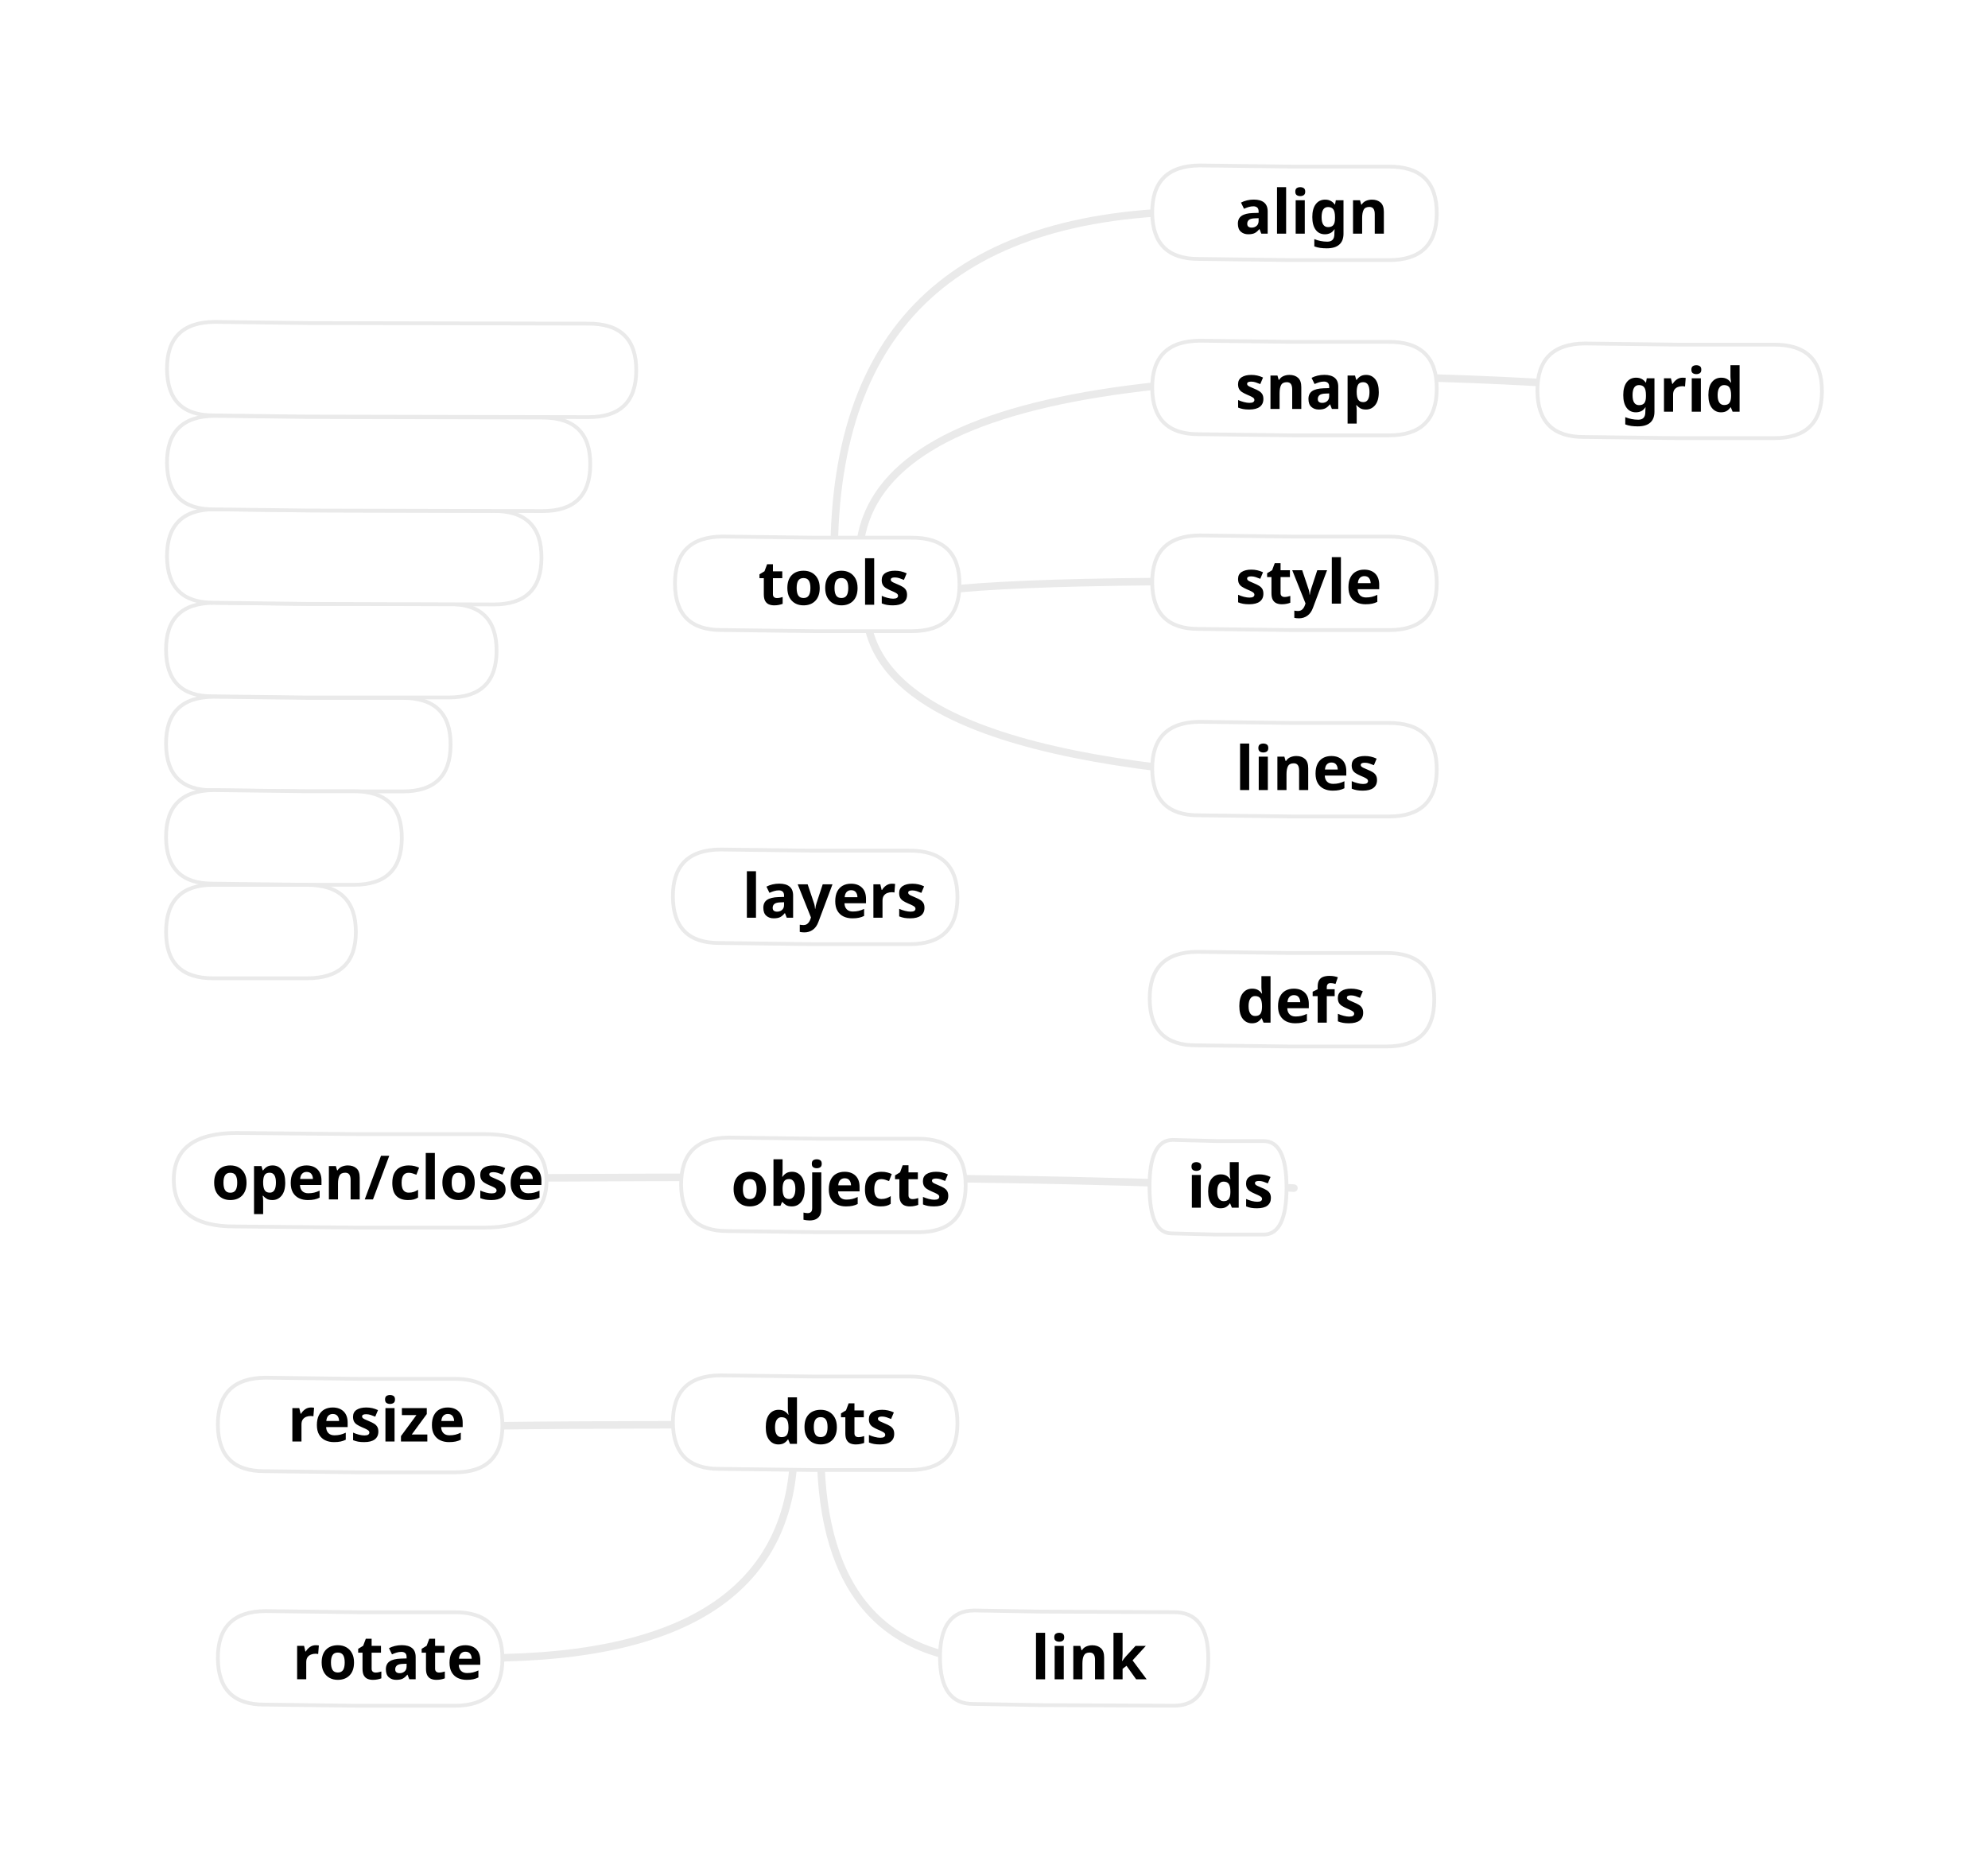
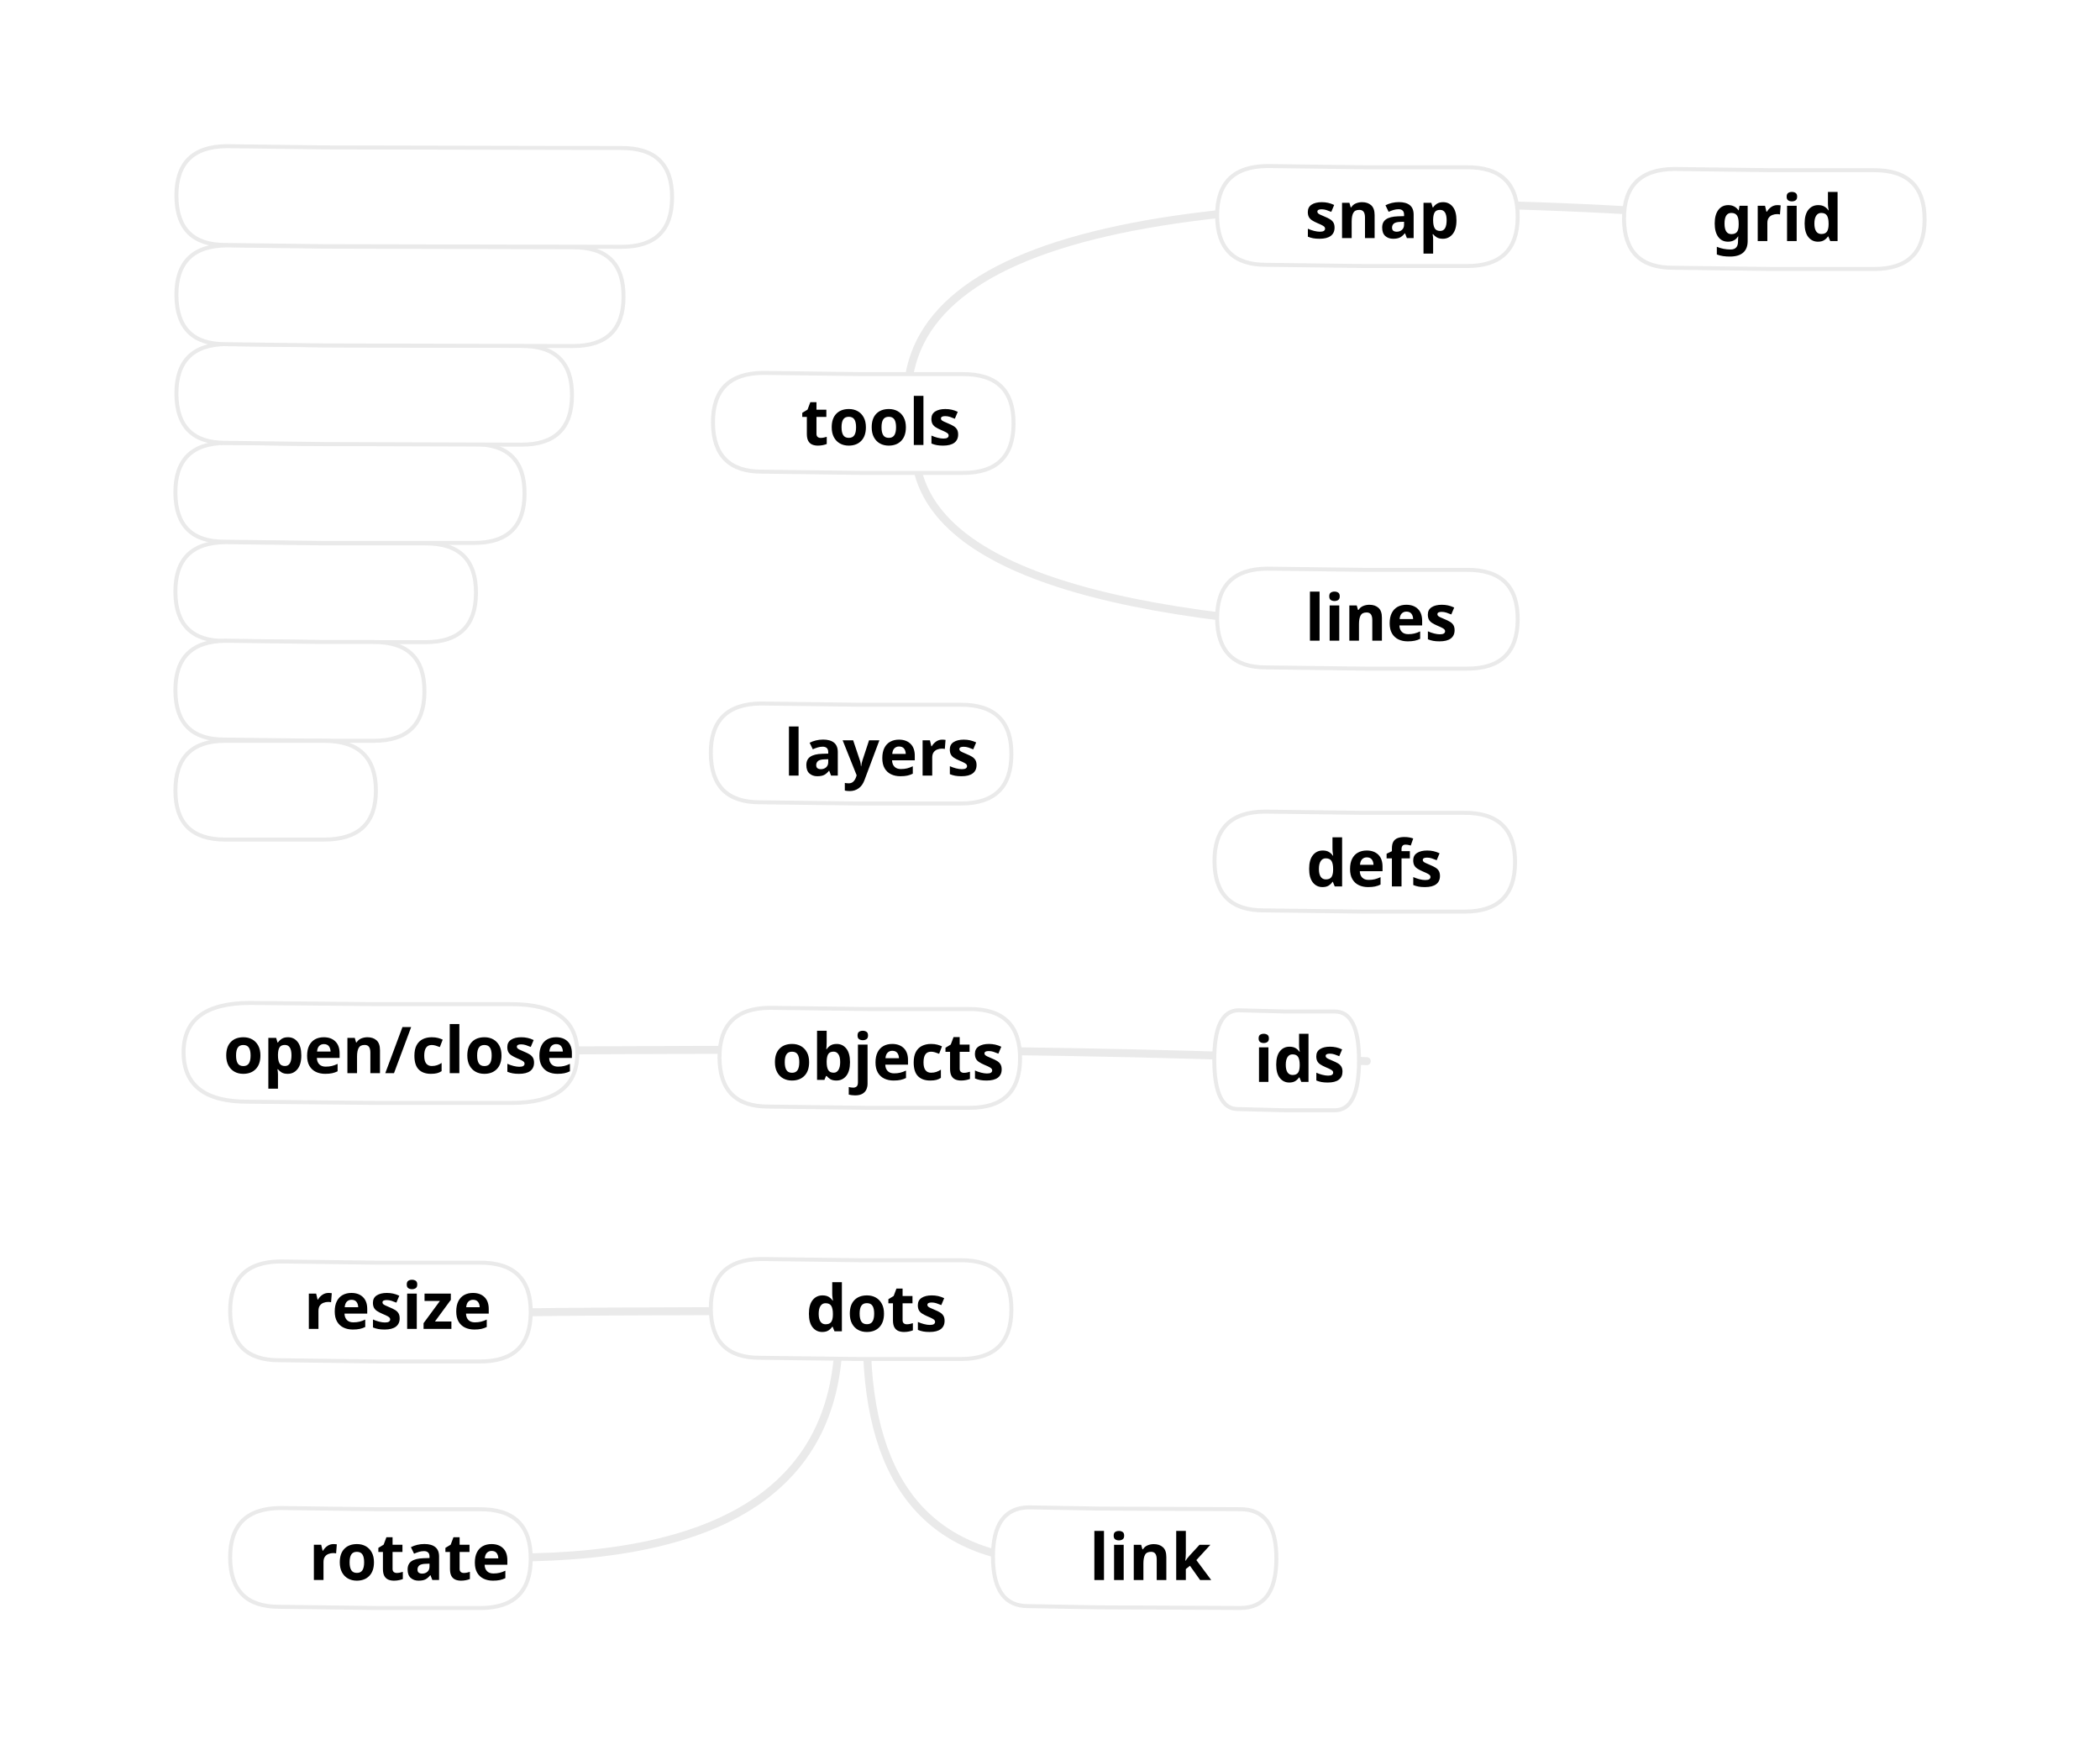
- <svg xmlns="http://www.w3.org/2000/svg" xmlns:ns1="http://svgjs.com/svgjs" width="100%" height="100%" version="1.1" style="stroke-linecap: round; stroke-linejoin: round; background: rgba(255, 255, 255, 0);" viewBox="-2.765 -59.226 2110.823 1975.525">
+ <svg xmlns="http://www.w3.org/2000/svg" xmlns:ns1="http://svgjs.com/svgjs" width="100%" height="100%" version="1.1" style="stroke-linecap: round; stroke-linejoin: round; background: rgba(255, 255, 255, 0);" viewBox="-2.765 135.601 2110.823 1762.987">
  <path id="SvgjsPath49448" d="M19.177 156.132Q278.502 156.867 505.557 167.167 " style="stroke: rgb(234, 234, 234); stroke-opacity: 1; stroke-width: 8; fill: rgb(255, 255, 255); fill-opacity: 0;" transform="matrix(1,0,0,1,865.5411,1034.939)" />
  <path id="SvgjsPath49448" d="M339.761 205.073Q399.47 197.191 723.852 167.16 " style="stroke: rgb(234, 234, 234); stroke-opacity: 1; stroke-width: 8; fill: rgb(255, 255, 255); fill-opacity: 0;" transform="matrix(0.9957504,0.09209266,-0.09209266,0.9957504,136.6007,957.4874)" />
  <path id="SvgjsPath49448" d="M871.762 352.127Q363.831 337.754 362.14 167.16 " style="stroke: rgb(234, 234, 234); stroke-opacity: 1; stroke-width: 8; fill: rgb(255, 255, 255); fill-opacity: 0;" transform="matrix(1,0,0,1,554.5637,417.4052)" />
-   <path id="SvgjsPath49448" d="M-37.869 532.283Q-37.822 163.509 362.14 167.16 " style="stroke: rgb(234, 234, 234); stroke-opacity: 1; stroke-width: 8; fill: rgb(255, 255, 255); fill-opacity: 0;" transform="matrix(1,0,0,1,920.7789,-1.968876)" />
  <path id="SvgjsPath49448" d="M6.463 358.035Q-9.187 101.489 837.63 167.16 " style="stroke: rgb(234, 234, 234); stroke-opacity: 1; stroke-width: 8; fill: rgb(255, 255, 255); fill-opacity: 0;" transform="matrix(1,0,0,1,903.0594,187.047)" />
-   <path id="SvgjsPath49448" d="M0.525 192.647Q3.526 166.462 362.14 167.16 " style="stroke: rgb(234, 234, 234); stroke-opacity: 1; stroke-width: 8; fill: rgb(255, 255, 255); fill-opacity: 0;" transform="matrix(1,0,0,1,944.4047,390.8298)" />
  <path id="SvgjsPath49448" d="M3.24 490.75Q335.933 490.19 330.666 256.464 " style="stroke: rgb(234, 234, 234); stroke-opacity: 1; stroke-width: 8; fill: rgb(255, 255, 255); fill-opacity: 0;" transform="matrix(1,0,0,1,509.6725,1210.193)" />
  <path id="SvgjsPath49448" d="M539.766 38.483 " style="stroke: rgb(234, 234, 234); stroke-opacity: 1; stroke-width: 8; fill: rgb(255, 255, 255); fill-opacity: 0;" transform="matrix(1,0,0,1,718.1963,1003.263)" />
  <path id="SvgjsPath49448" d="M539.766 38.483 " style="stroke: rgb(234, 234, 234); stroke-opacity: 1; stroke-width: 8; fill: rgb(255, 255, 255); fill-opacity: 0;" transform="matrix(1,0,0,1,718.1963,1003.263)" />
  <path id="SvgjsPath49448" d="M388.761 107.715 " style="stroke: rgb(234, 234, 234); stroke-opacity: 1; stroke-width: 8; fill: rgb(255, 255, 255); fill-opacity: 0;" transform="matrix(1,0,0,1,998.9467,1052.135)" />
  <path id="SvgjsPath49448" d="M539.766 38.483 " style="stroke: rgb(234, 234, 234); stroke-opacity: 1; stroke-width: 8; fill: rgb(255, 255, 255); fill-opacity: 0;" transform="matrix(1,0,0,1,718.1963,1003.263)" />
  <path id="SvgjsPath49448" d="M539.766 38.483 " style="stroke: rgb(234, 234, 234); stroke-opacity: 1; stroke-width: 8; fill: rgb(255, 255, 255); fill-opacity: 0;" transform="matrix(1,0,0,1,718.1963,1003.263)" />
  <path id="SvgjsPath49448" d="M339.761 205.073Q399.47 197.191 723.852 167.16 " style="stroke: rgb(234, 234, 234); stroke-opacity: 1; stroke-width: 8; fill: rgb(255, 255, 255); fill-opacity: 0;" transform="matrix(0.9957504,0.09209266,-0.09209266,0.9957504,158.6327,1220.04)" />
  <path id="SvgjsPath49448" d="M388.761 107.715 " style="stroke: rgb(234, 234, 234); stroke-opacity: 1; stroke-width: 8; fill: rgb(255, 255, 255); fill-opacity: 0;" transform="matrix(1,0,0,1,998.9467,1052.135)" />
  <path id="SvgjsPath49448" d="M140.116 -53.803Q142.898 166.719 336.127 167.214 " style="stroke: rgb(234, 234, 234); stroke-opacity: 1; stroke-width: 8; fill: rgb(255, 255, 255); fill-opacity: 0;" transform="matrix(1,0,0,1,728.4111,1537.974)" />
  <g id="SvgjsG82460" transform="matrix(1,0,0,1,1352.042,1446.037)">
    <path id="SvgjsPath2981" d="M-22.745 -100.5L118.576 -99.878Q155.813 -100.369 155.512 -49.751Q155.296 -0.616 119.278 -0.616L-22.915 -1.237L-93.975 -2.462Q-129.025 -2.256 -129.366 -51.322Q-129.652 -101.332 -93.186 -101.724L-22.745 -100.5 " style="stroke: rgb(234, 234, 234); stroke-opacity: 1; stroke-width: 4; fill: rgb(255, 255, 255); fill-opacity: 1;" transform="matrix(1,0,0,1,-227.3675,306.2011)" />
    <text id="SvgjsText38563" font-family="Noteworthy" font-size="64.931" font-weight="bold" font-style="normal" style="stroke: rgb(0, 0, 0); stroke-opacity: 0; stroke-width: 4; fill: rgb(0, 0, 0); fill-opacity: 1;" transform="matrix(1,0,0,1,-259.864,202.8715)" ns1:data="{&quot;leading&quot;:&quot;1.15&quot;}">
      <tspan id="SvgjsTspan80846" dy="74.671" x="0" ns1:data="{&quot;newLined&quot;:true}">link</tspan>
    </text>
  </g>
  <g id="SvgjsG82679" transform="matrix(1,0,0,1,1322.666,1463.215)">
    <path id="SvgjsPath2981" d="M19.445 -100.5L121.203 -100.5Q173.175 -100.99 172.754 -50.372Q172.453 -1.237 122.183 -1.237L19.208 -1.237L-79.971 -2.462Q-128.889 -2.256 -129.365 -51.322Q-129.765 -101.332 -78.869 -101.724L19.445 -100.5 " style="stroke: rgb(234, 234, 234); stroke-opacity: 1; stroke-width: 4; fill: rgb(255, 255, 255); fill-opacity: 1;" transform="matrix(1,0,0,1,-964.7179,289.6945)" />
    <text id="SvgjsText38563" font-family="Noteworthy" font-size="64.931" font-weight="bold" font-style="normal" style="stroke: rgb(0, 0, 0); stroke-opacity: 0; stroke-width: 4; fill: rgb(0, 0, 0); fill-opacity: 1;" transform="matrix(1,0,0,1,-1015.002,185.6432)" ns1:data="{&quot;leading&quot;:&quot;1.15&quot;}">
      <tspan id="SvgjsTspan59330" dy="74.671" x="0" ns1:data="{&quot;newLined&quot;:true}">rotate</tspan>
    </text>
  </g>
  <g id="SvgjsG85297" transform="matrix(1,0,0,1,84.56595,991.116)">
    <path id="SvgjsPath2981" d="M19.445 -100.5L121.203 -100.5Q173.175 -100.99 172.754 -50.372Q172.453 -1.237 122.183 -1.237L19.208 -1.237L-79.971 -2.462Q-128.889 -2.256 -129.365 -51.322Q-129.765 -101.332 -78.869 -101.724L19.445 -100.5 " style="stroke: rgb(234, 234, 234); stroke-opacity: 1; stroke-width: 4; fill: rgb(255, 255, 255); fill-opacity: 1;" transform="matrix(1,0,0,1,756.5142,-46.75073)" />
    <text id="SvgjsText38563" font-family="Noteworthy" font-size="64.931" font-weight="bold" font-style="normal" style="stroke: rgb(0, 0, 0); stroke-opacity: 0; stroke-width: 4; fill: rgb(0, 0, 0); fill-opacity: 1;" transform="matrix(1,0,0,1,700.6227,-150.7245)" ns1:data="{&quot;leading&quot;:&quot;1.15&quot;}">
      <tspan id="SvgjsTspan85135" dy="74.671" x="0" ns1:data="{&quot;newLined&quot;:true}">layers</tspan>
    </text>
  </g>
  <g id="SvgjsG85683" transform="matrix(1,0,0,1,80.83597,889.2043)">
    <path id="SvgjsPath2981" d="M19.445 -100.5L121.203 -100.5Q173.175 -100.99 172.754 -50.372Q172.453 -1.237 122.183 -1.237L19.208 -1.237L-79.971 -2.462Q-128.889 -2.256 -129.365 -51.322Q-129.765 -101.332 -78.869 -101.724L19.445 -100.5 " style="stroke: rgb(234, 234, 234); stroke-opacity: 1; stroke-width: 4; fill: rgb(255, 255, 255); fill-opacity: 1;" transform="matrix(1,0,0,1,762.4204,-277.1128)" />
    <text id="SvgjsText38563" font-family="Noteworthy" font-size="64.931" font-weight="bold" font-style="normal" style="stroke: rgb(0, 0, 0); stroke-opacity: 0; stroke-width: 4; fill: rgb(0, 0, 0); fill-opacity: 1;" transform="matrix(1,0,0,1,721.2958,-381.0865)" ns1:data="{&quot;leading&quot;:&quot;1.15&quot;}">
      <tspan id="SvgjsTspan85574" dy="74.671" x="0" ns1:data="{&quot;newLined&quot;:true}">tools</tspan>
    </text>
  </g>
-   <g id="SvgjsG2869" transform="matrix(1,0,0,1,79.59509,888.0499)">
-     <path id="SvgjsPath2981" d="M19.445 -100.5L121.203 -100.5Q173.175 -100.99 172.754 -50.372Q172.453 -1.237 122.183 -1.237L19.208 -1.237L-79.971 -2.462Q-128.889 -2.256 -129.365 -51.322Q-129.765 -101.332 -78.869 -101.724L19.445 -100.5 " style="stroke: rgb(234, 234, 234); stroke-opacity: 1; stroke-width: 4; fill: rgb(255, 255, 255); fill-opacity: 1;" transform="matrix(1,0,0,1,1270.398,-277.1127)" />
-     <text id="SvgjsText38563" font-family="Noteworthy" font-size="64.931" font-weight="bold" font-style="normal" style="stroke: rgb(0, 0, 0); stroke-opacity: 0; stroke-width: 4; fill: rgb(0, 0, 0); fill-opacity: 1;" transform="matrix(1,0,0,1,1229.273,-381.0865)" ns1:data="{&quot;leading&quot;:&quot;1.15&quot;}">
-       <tspan id="SvgjsTspan86013" dy="74.671" x="0" ns1:data="{&quot;newLined&quot;:true}">style</tspan>
-     </text>
-   </g>
  <g id="SvgjsG2982" transform="matrix(1,0,0,1,82.54846,888.0489)">
    <path id="SvgjsPath2981" d="M19.445 -100.5L121.203 -100.5Q173.175 -100.99 172.754 -50.372Q172.453 -1.237 122.183 -1.237L19.208 -1.237L-79.971 -2.462Q-128.889 -2.256 -129.365 -51.322Q-129.765 -101.332 -78.869 -101.724L19.445 -100.5 " style="stroke: rgb(234, 234, 234); stroke-opacity: 1; stroke-width: 4; fill: rgb(255, 255, 255); fill-opacity: 1;" transform="matrix(1,0,0,1,1267.444,-79.23787)" />
    <text id="SvgjsText38563" font-family="Noteworthy" font-size="64.931" font-weight="bold" font-style="normal" style="stroke: rgb(0, 0, 0); stroke-opacity: 0; stroke-width: 4; fill: rgb(0, 0, 0); fill-opacity: 1;" transform="matrix(1,0,0,1,1226.32,-183.2116)" ns1:data="{&quot;leading&quot;:&quot;1.15&quot;}">
      <tspan id="SvgjsTspan87916" dy="74.671" x="0" ns1:data="{&quot;newLined&quot;:true}">lines</tspan>
    </text>
  </g>
  <g id="SvgjsG3091" transform="matrix(1,0,0,1,78.06531,888.0508)">
    <path id="SvgjsPath2981" d="M19.445 -100.5L121.203 -100.5Q173.175 -100.99 172.754 -50.372Q172.453 -1.237 122.183 -1.237L19.208 -1.237L-79.971 -2.462Q-128.889 -2.256 -129.365 -51.322Q-129.765 -101.332 -78.869 -101.724L19.445 -100.5 " style="stroke: rgb(234, 234, 234); stroke-opacity: 1; stroke-width: 4; fill: rgb(255, 255, 255); fill-opacity: 1;" transform="matrix(1,0,0,1,1680.917,-480.8946)" />
    <text id="SvgjsText38563" font-family="Noteworthy" font-size="64.931" font-weight="bold" font-style="normal" style="stroke: rgb(0, 0, 0); stroke-opacity: 0; stroke-width: 4; fill: rgb(0, 0, 0); fill-opacity: 1;" transform="matrix(1,0,0,1,1639.792,-584.8684)" ns1:data="{&quot;leading&quot;:&quot;1.15&quot;}">
      <tspan id="SvgjsTspan87363" dy="74.671" x="0" ns1:data="{&quot;newLined&quot;:true}">grid</tspan>
-     </text>
-   </g>
-   <g id="SvgjsG3200" transform="matrix(1,0,0,1,88.45422,888.0507)">
-     <path id="SvgjsPath2981" d="M19.445 -100.5L121.203 -100.5Q173.175 -100.99 172.754 -50.372Q172.453 -1.237 122.183 -1.237L19.208 -1.237L-79.971 -2.462Q-128.889 -2.256 -129.365 -51.322Q-129.765 -101.332 -78.869 -101.724L19.445 -100.5 " style="stroke: rgb(234, 234, 234); stroke-opacity: 1; stroke-width: 4; fill: rgb(255, 255, 255); fill-opacity: 1;" transform="matrix(1,0,0,1,1261.539,-669.9103)" />
-     <text id="SvgjsText38563" font-family="Noteworthy" font-size="64.931" font-weight="bold" font-style="normal" style="stroke: rgb(0, 0, 0); stroke-opacity: 0; stroke-width: 4; fill: rgb(0, 0, 0); fill-opacity: 1;" transform="matrix(1,0,0,1,1220.414,-773.884)" ns1:data="{&quot;leading&quot;:&quot;1.15&quot;}">
-       <tspan id="SvgjsTspan87084" dy="74.671" x="0" ns1:data="{&quot;newLined&quot;:true}">align</tspan>
    </text>
  </g>
  <g id="SvgjsG3309" transform="matrix(1,0,0,1,88.45422,888.0509)">
    <path id="SvgjsPath2981" d="M19.445 -100.5L121.203 -100.5Q173.175 -100.99 172.754 -50.372Q172.453 -1.237 122.183 -1.237L19.208 -1.237L-79.971 -2.462Q-128.889 -2.256 -129.365 -51.322Q-129.765 -101.332 -78.869 -101.724L19.445 -100.5 " style="stroke: rgb(234, 234, 234); stroke-opacity: 1; stroke-width: 4; fill: rgb(255, 255, 255); fill-opacity: 1;" transform="matrix(1,0,0,1,1261.539,-483.848)" />
    <text id="SvgjsText38563" font-family="Noteworthy" font-size="64.931" font-weight="bold" font-style="normal" style="stroke: rgb(0, 0, 0); stroke-opacity: 0; stroke-width: 4; fill: rgb(0, 0, 0); fill-opacity: 1;" transform="matrix(1,0,0,1,1220.414,-587.8218)" ns1:data="{&quot;leading&quot;:&quot;1.15&quot;}">
      <tspan id="SvgjsTspan86683" dy="74.671" x="0" ns1:data="{&quot;newLined&quot;:true}">snap</tspan>
    </text>
  </g>
  <g id="SvgjsG4260" transform="matrix(1,0,0,1,93.28909,1055.89)">
    <path id="SvgjsPath2981" d="M19.445 -100.5L121.203 -100.5Q173.175 -100.99 172.754 -50.372Q172.453 -1.237 122.183 -1.237L19.208 -1.237L-79.971 -2.462Q-128.889 -2.256 -129.365 -51.322Q-129.765 -101.332 -78.869 -101.724L19.445 -100.5 " style="stroke: rgb(234, 234, 234); stroke-opacity: 1; stroke-width: 4; fill: rgb(255, 255, 255); fill-opacity: 1;" transform="matrix(1,0,0,1,756.5144,194.3076)" />
    <text id="SvgjsText38563" font-family="Noteworthy" font-size="64.931" font-weight="bold" font-style="normal" style="stroke: rgb(0, 0, 0); stroke-opacity: 0; stroke-width: 4; fill: rgb(0, 0, 0); fill-opacity: 1;" transform="matrix(1,0,0,1,679.9494,90.33392)" ns1:data="{&quot;leading&quot;:&quot;1.15&quot;}">
      <tspan id="SvgjsTspan2701" dy="74.671" x="0" ns1:data="{&quot;newLined&quot;:true}">objects</tspan>
    </text>
  </g>
  <g id="SvgjsG4584" transform="matrix(1,0,0,1,98.07659,1049.154)">
    <path id="SvgjsPath2981" d="M65.566 -100.5L198.862 -100.5Q266.941 -100.99 266.391 -50.372Q265.996 -1.237 200.146 -1.237L65.256 -1.237L-64.661 -2.462Q-128.741 -2.256 -129.364 -51.322Q-129.888 -101.332 -63.218 -101.724L65.566 -100.5 " style="stroke: rgb(234, 234, 234); stroke-opacity: 1; stroke-width: 4; fill: rgb(255, 255, 255); fill-opacity: 1;" transform="matrix(1,0,0,1,213.0496,196.1445)" />
    <text id="SvgjsText38563" font-family="Noteworthy" font-size="64.931" font-weight="bold" font-style="normal" style="stroke: rgb(0, 0, 0); stroke-opacity: 0; stroke-width: 4; fill: rgb(0, 0, 0); fill-opacity: 1;" transform="matrix(1,0,0,1,123.6326,90.33475)" ns1:data="{&quot;leading&quot;:&quot;1.15&quot;}">
      <tspan id="SvgjsTspan1454" dy="74.671" x="0" ns1:data="{&quot;newLined&quot;:true}">open/close</tspan>
    </text>
  </g>
  <g id="SvgjsG5024" transform="matrix(1,0,0,1,94.95389,1047.758)">
    <path id="SvgjsPath2981" d="M19.445 -100.5L121.203 -100.5Q173.175 -100.99 172.754 -50.372Q172.453 -1.237 122.183 -1.237L19.208 -1.237L-79.971 -2.462Q-128.889 -2.256 -129.365 -51.322Q-129.765 -101.332 -78.869 -101.724L19.445 -100.5 " style="stroke: rgb(234, 234, 234); stroke-opacity: 1; stroke-width: 4; fill: rgb(255, 255, 255); fill-opacity: 1;" transform="matrix(1,0,0,1,746.1284,454.8958)" />
    <text id="SvgjsText38563" font-family="Noteworthy" font-size="64.931" font-weight="bold" font-style="normal" style="stroke: rgb(0, 0, 0); stroke-opacity: 0; stroke-width: 4; fill: rgb(0, 0, 0); fill-opacity: 1;" transform="matrix(1,0,0,1,712.449,351.1717)" ns1:data="{&quot;leading&quot;:&quot;1.15&quot;}">
      <tspan id="SvgjsTspan55019" dy="74.671" x="0" ns1:data="{&quot;newLined&quot;:true}">dots</tspan>
    </text>
  </g>
  <path id="SvgjsPath2981" d="M19.445 -100.5L170.024 -100.5Q221.996 -100.99 221.576 -50.372Q221.274 -1.237 171.004 -1.237L19.208 -1.237L-79.971 -2.462Q-128.889 -2.256 -129.365 -51.322Q-129.765 -101.332 -78.869 -101.724L19.445 -100.5 " style="stroke: rgb(234, 234, 234); stroke-opacity: 1; stroke-width: 4; fill: rgb(255, 255, 255); fill-opacity: 1;" transform="matrix(1,0,0,1,302.9023,682.4741)" />
  <path id="SvgjsPath2981" d="M19.445 -100.5L216.686 -99.878Q268.658 -100.369 268.237 -49.751Q267.936 -0.616 217.666 -0.616L19.208 -1.237L-79.971 -2.462Q-128.889 -2.256 -129.365 -51.322Q-129.765 -101.332 -78.869 -101.724L19.445 -100.5 " style="stroke: rgb(234, 234, 234); stroke-opacity: 1; stroke-width: 4; fill: rgb(255, 255, 255); fill-opacity: 1;" transform="matrix(1,0,0,1,303.9299,583.0979)" />
  <path id="SvgjsPath2981" d="M19.445 -100.5L121.203 -100.5Q173.175 -100.99 172.754 -50.372Q172.453 -1.237 122.183 -1.237L19.208 -1.237L-79.971 -2.462Q-128.889 -2.256 -129.365 -51.322Q-129.765 -101.332 -78.869 -101.724L19.445 -100.5 " style="stroke: rgb(234, 234, 234); stroke-opacity: 1; stroke-width: 4; fill: rgb(255, 255, 255); fill-opacity: 1;" transform="matrix(1,0,0,1,302.9023,782.2116)" />
  <path id="SvgjsPath2981" d="M19.445 -100.5L268.484 -99.879Q320.455 -100.369 320.035 -49.751Q319.734 -0.616 269.464 -0.616L19.208 -1.237L-79.971 -2.462Q-128.889 -2.256 -129.365 -51.322Q-129.765 -101.332 -78.869 -101.724L19.445 -100.5 " style="stroke: rgb(234, 234, 234); stroke-opacity: 1; stroke-width: 4; fill: rgb(255, 255, 255); fill-opacity: 1;" transform="matrix(1,0,0,1,303.93,483.9787)" />
  <path id="SvgjsPath2981" d="M19.445 -100.5L69.405 -100.5Q121.377 -100.99 120.956 -50.372Q120.655 -1.237 70.385 -1.237L19.208 -1.237L-79.971 -2.462Q-128.889 -2.256 -129.365 -51.322Q-129.765 -101.332 -78.869 -101.724L19.445 -100.5 " style="stroke: rgb(234, 234, 234); stroke-opacity: 1; stroke-width: 4; fill: rgb(255, 255, 255); fill-opacity: 1;" transform="matrix(1,0,0,1,302.9024,881.3311)" />
  <path id="SvgjsPath2981" d="M19.445 -100.5L317.305 -99.879Q369.277 -100.369 368.856 -49.751Q368.555 -0.616 318.285 -0.616L19.208 -1.237L-79.971 -2.462Q-128.889 -2.256 -129.365 -51.322Q-129.765 -101.332 -78.869 -101.724L19.445 -100.5 " style="stroke: rgb(234, 234, 234); stroke-opacity: 1; stroke-width: 4; fill: rgb(255, 255, 255); fill-opacity: 1;" transform="matrix(1,0,0,1,303.93,384.2411)" />
  <path id="SvgjsPath2981" d="M20.049 -100.924L20.049 -100.924Q72.175 -100.924 72.175 -50.847Q72.175 -1.686 20.049 -1.686L20.049 -1.686L-79.42 -1.686Q-129.34 -1.686 -129.34 -50.847Q-129.34 -100.924 -79.42 -100.924L20.049 -100.924 " style="stroke: rgb(234, 234, 234); stroke-opacity: 1; stroke-width: 4; fill: rgb(255, 255, 255); fill-opacity: 1;" transform="matrix(1,0,0,1,302.9023,981.0681)" />
  <g id="SvgjsG9312" transform="matrix(1,0,0,1,88.47314,1049.613)">
    <path id="SvgjsPath2981" d="M19.445 -100.5L121.203 -100.5Q173.175 -100.99 172.754 -50.372Q172.453 -1.237 122.183 -1.237L19.208 -1.237L-79.971 -2.462Q-128.889 -2.256 -129.365 -51.322Q-129.765 -101.332 -78.869 -101.724L19.445 -100.5 " style="stroke: rgb(234, 234, 234); stroke-opacity: 1; stroke-width: 4; fill: rgb(255, 255, 255); fill-opacity: 1;" transform="matrix(1,0,0,1,269.4742,455.506)" />
    <text id="SvgjsText38563" font-family="Noteworthy" font-size="64.931" font-weight="bold" font-style="normal" style="stroke: rgb(0, 0, 0); stroke-opacity: 0; stroke-width: 4; fill: rgb(0, 0, 0); fill-opacity: 1;" transform="matrix(1,0,0,1,214.127,346.8522)" ns1:data="{&quot;leading&quot;:&quot;1.15&quot;}">
      <tspan id="SvgjsTspan9095" dy="74.671" x="0" ns1:data="{&quot;newLined&quot;:true}">resize</tspan>
    </text>
  </g>
  <g id="SvgjsG10237" transform="matrix(1,0,0,1,85.81519,1049.613)">
    <path id="SvgjsPath2981" d="M19.445 -100.5L121.203 -100.5Q173.175 -100.99 172.754 -50.372Q172.453 -1.237 122.183 -1.237L19.208 -1.237L-79.971 -2.462Q-128.889 -2.256 -129.365 -51.322Q-129.765 -101.332 -78.869 -101.724L19.445 -100.5 " style="stroke: rgb(234, 234, 234); stroke-opacity: 1; stroke-width: 4; fill: rgb(255, 255, 255); fill-opacity: 1;" transform="matrix(1,0,0,1,1261.53,3.390038)" />
    <text id="SvgjsText38563" font-family="Noteworthy" font-size="64.931" font-weight="bold" font-style="normal" style="stroke: rgb(0, 0, 0); stroke-opacity: 0; stroke-width: 4; fill: rgb(0, 0, 0); fill-opacity: 1;" transform="matrix(1,0,0,1,1224.396,-97.79809)" ns1:data="{&quot;leading&quot;:&quot;1.15&quot;}">
      <tspan id="SvgjsTspan2589" dy="74.671" x="0" ns1:data="{&quot;newLined&quot;:true}">defs</tspan>
    </text>
  </g>
  <g id="SvgjsG10399" transform="matrix(1,0,0,1,-140.9138,1034.347)">
    <path id="SvgjsPath2981" d="M-57.706 -100.5L-8.704 -100.5Q16.324 -100.99 16.121 -50.372Q15.976 -1.237 -8.232 -1.237L-57.82 -1.237L-105.58 -2.462Q-129.137 -2.256 -129.366 -51.322Q-129.559 -101.332 -105.05 -101.724L-57.706 -100.5 " style="stroke: rgb(234, 234, 234); stroke-opacity: 1; stroke-width: 4; fill: rgb(255, 255, 255); fill-opacity: 1;" transform="matrix(1,0,0,1,1488.053,218.3409)" />
    <text id="SvgjsText38563" font-family="Noteworthy" font-size="63.625" font-weight="bold" font-style="normal" style="stroke: rgb(0, 0, 0); stroke-opacity: 0; stroke-width: 4; fill: rgb(0, 0, 0); fill-opacity: 1;" transform="matrix(1,0,0,1,1398.673,115.4021)" ns1:data="{&quot;leading&quot;:&quot;1.15&quot;}">
      <tspan id="SvgjsTspan2768" dy="73.169" x="0" ns1:data="{&quot;newLined&quot;:true}">ids</tspan>
    </text>
  </g>
</svg>
